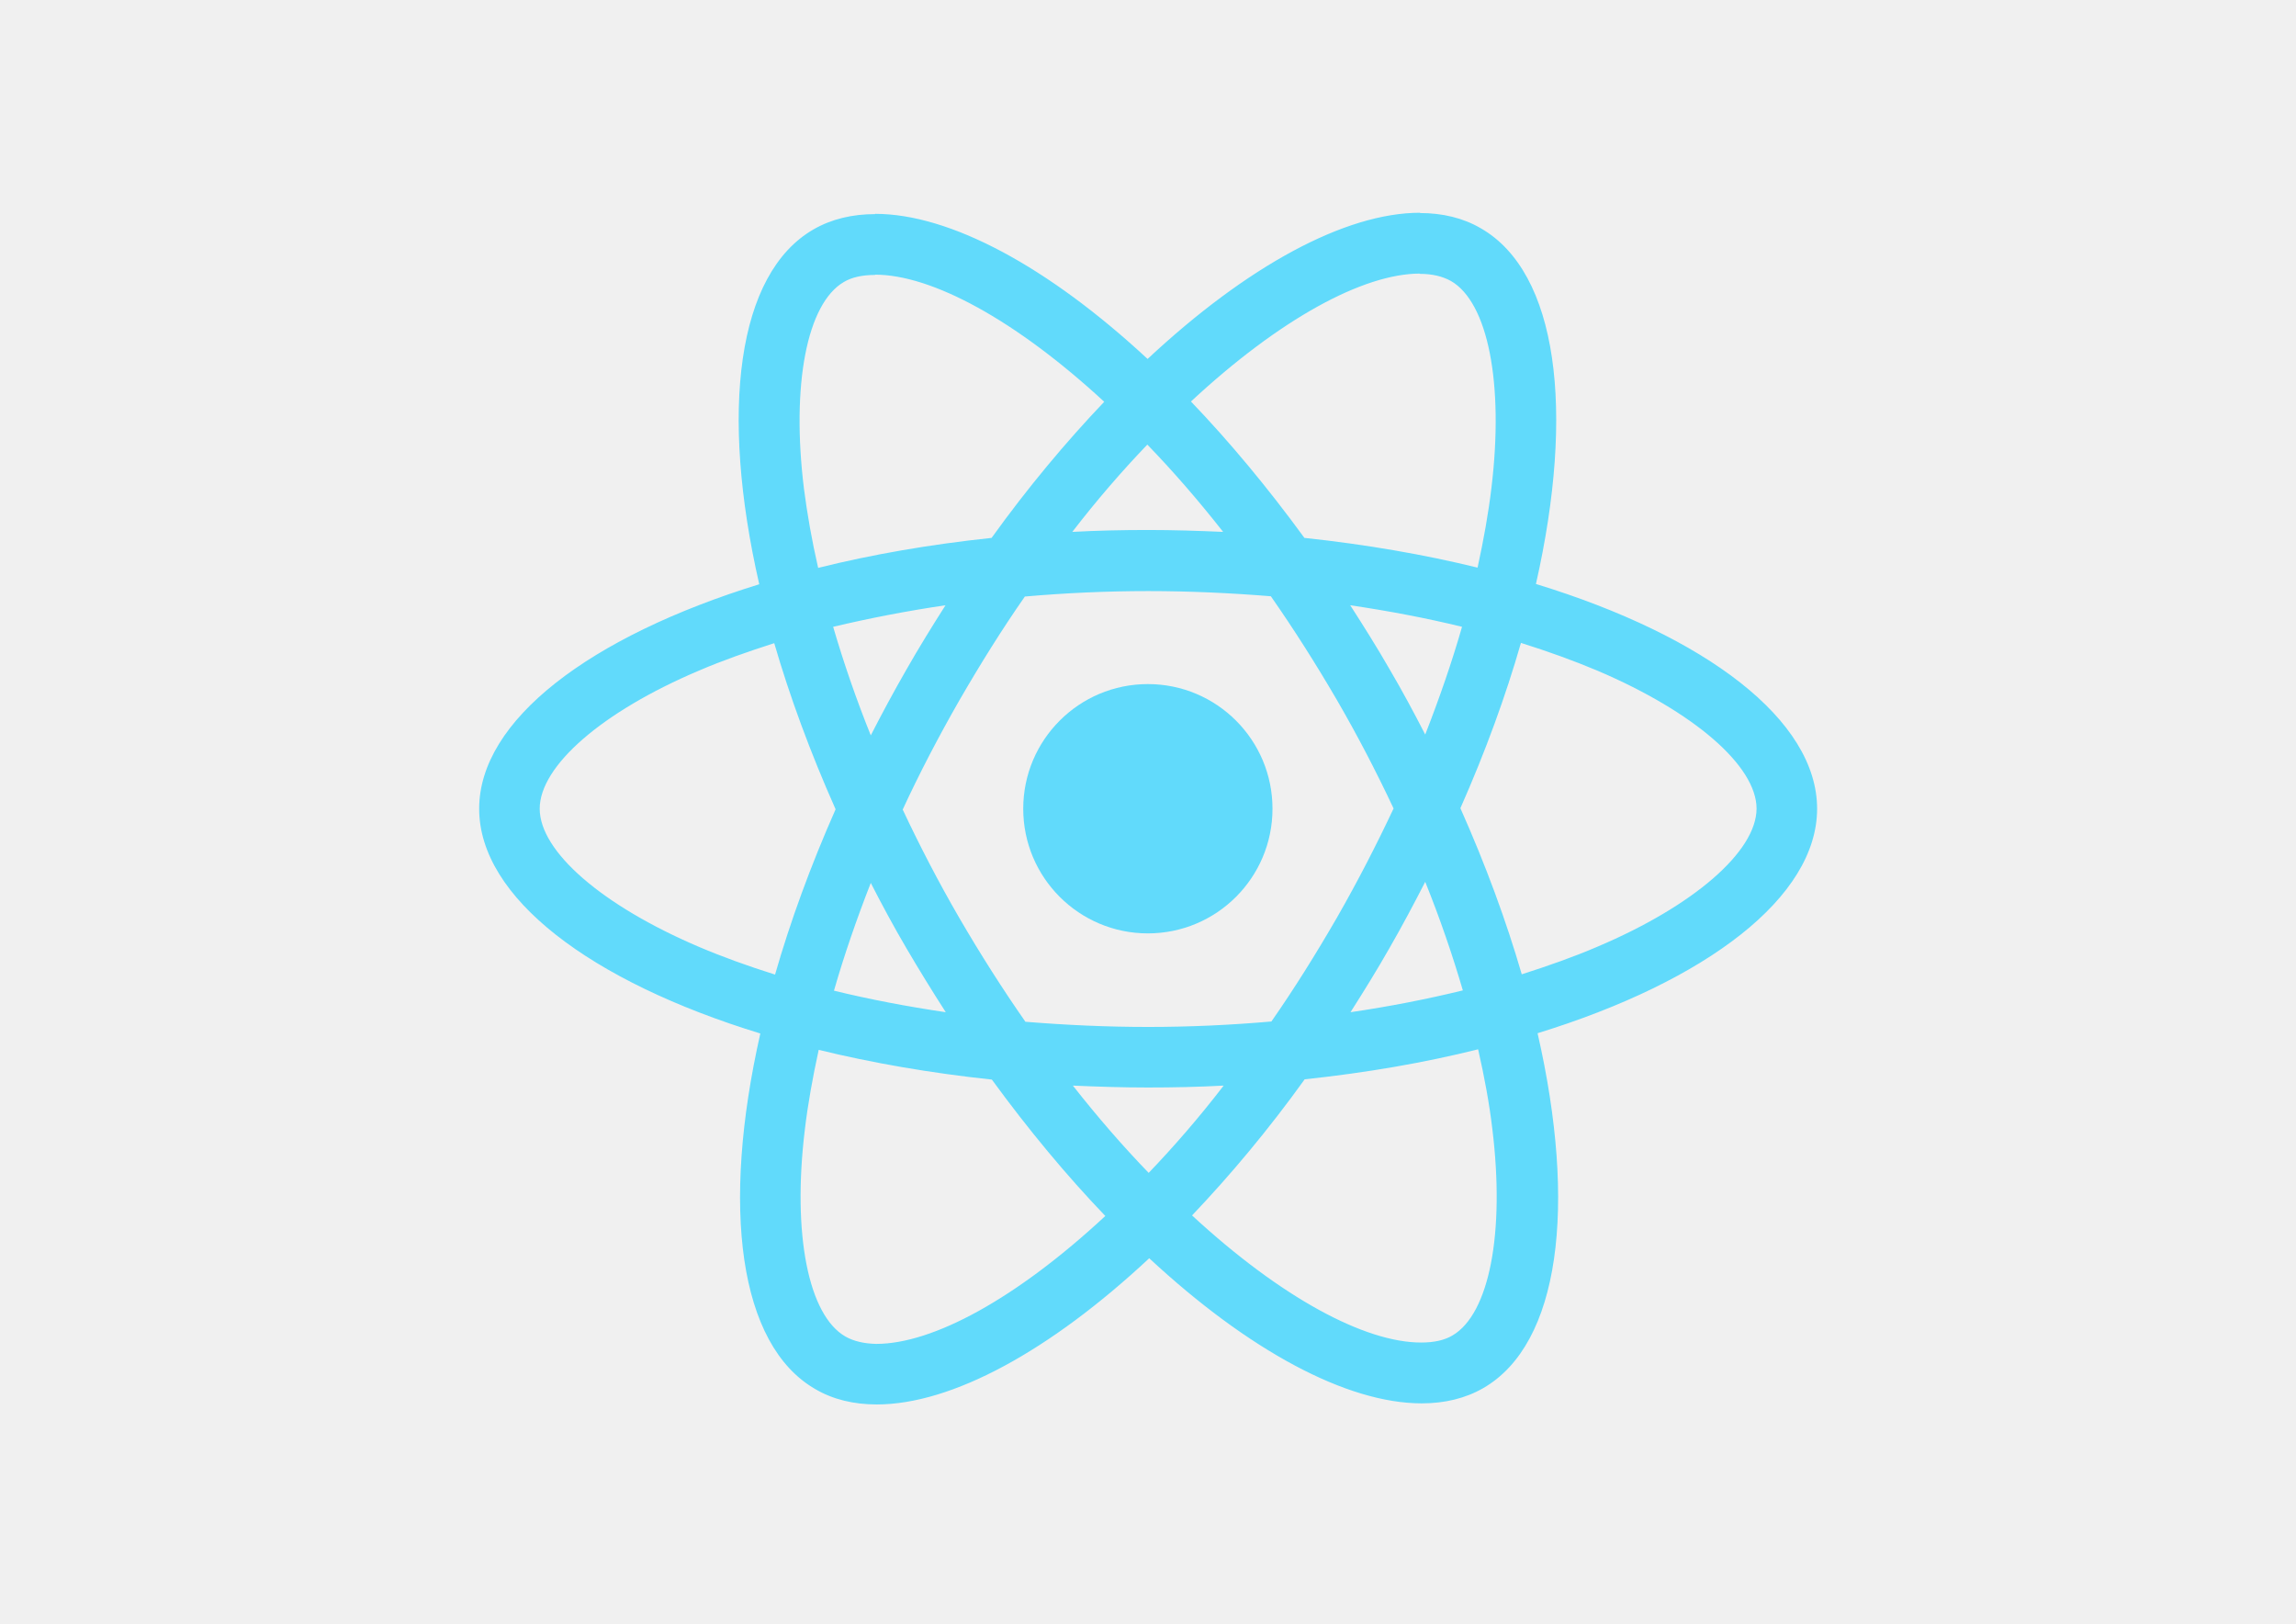
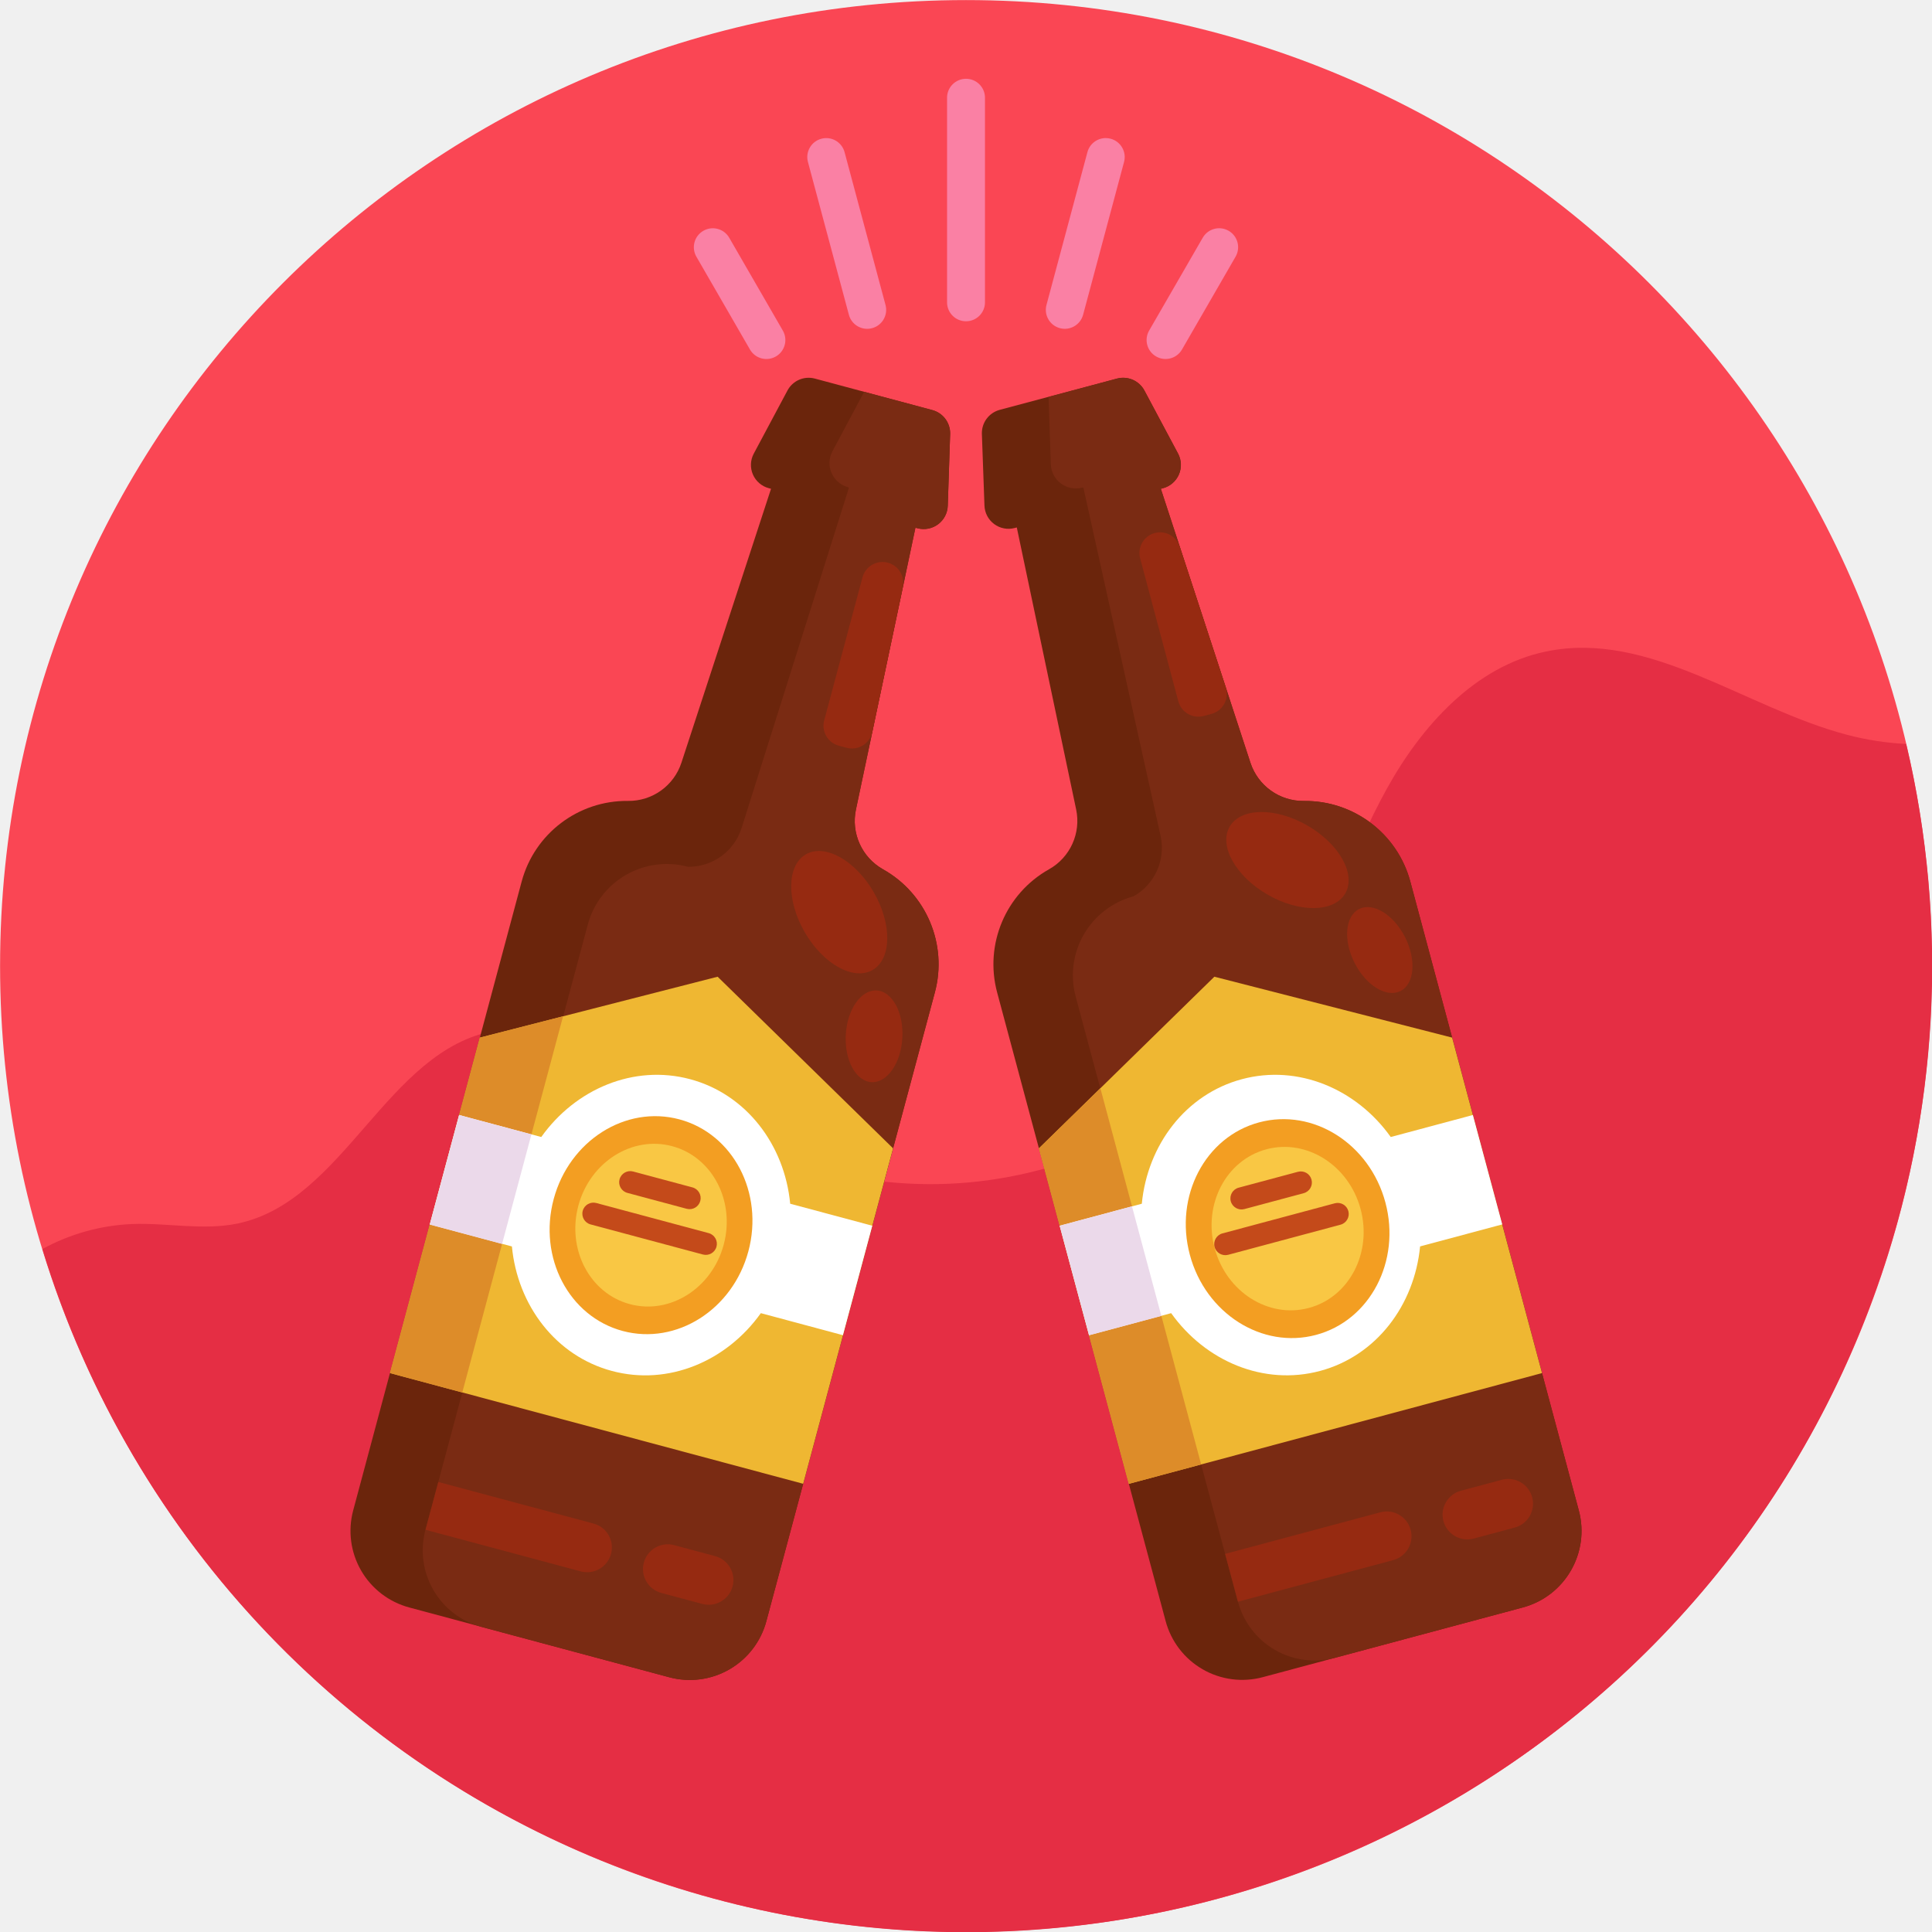
- <svg xmlns="http://www.w3.org/2000/svg" viewBox="0 0 841.9 595.3">
-   <g fill="#61DAFB">
-     <path d="M666.3 296.5c0-32.5-40.7-63.3-103.1-82.4 14.4-63.6 8-114.2-20.2-130.4-6.5-3.8-14.1-5.6-22.4-5.6v22.3c4.6 0 8.3.9 11.4 2.6 13.6 7.8 19.5 37.5 14.9 75.7-1.1 9.4-2.9 19.3-5.1 29.4-19.6-4.8-41-8.5-63.5-10.9-13.5-18.5-27.5-35.3-41.6-50 32.6-30.3 63.2-46.9 84-46.9V78c-27.5 0-63.5 19.6-99.9 53.6-36.4-33.8-72.4-53.2-99.9-53.2v22.3c20.7 0 51.4 16.5 84 46.6-14 14.7-28 31.4-41.3 49.9-22.6 2.4-44 6.1-63.6 11-2.3-10-4-19.7-5.2-29-4.7-38.2 1.1-67.9 14.6-75.8 3-1.8 6.9-2.6 11.5-2.6V78.5c-8.4 0-16 1.8-22.6 5.6-28.1 16.2-34.4 66.7-19.9 130.1-62.2 19.2-102.7 49.9-102.7 82.3 0 32.5 40.7 63.3 103.1 82.4-14.4 63.6-8 114.2 20.2 130.4 6.5 3.8 14.1 5.6 22.5 5.6 27.5 0 63.5-19.6 99.9-53.6 36.4 33.8 72.4 53.2 99.9 53.2 8.4 0 16-1.8 22.6-5.6 28.1-16.2 34.4-66.7 19.9-130.1 62-19.1 102.5-49.9 102.5-82.3zm-130.2-66.7c-3.7 12.9-8.3 26.2-13.5 39.5-4.1-8-8.4-16-13.1-24-4.6-8-9.5-15.8-14.4-23.4 14.2 2.1 27.9 4.7 41 7.9zm-45.8 106.5c-7.8 13.5-15.8 26.3-24.1 38.2-14.9 1.3-30 2-45.2 2-15.1 0-30.2-.7-45-1.9-8.3-11.9-16.4-24.6-24.2-38-7.6-13.1-14.5-26.4-20.8-39.8 6.2-13.4 13.2-26.8 20.7-39.9 7.8-13.5 15.8-26.3 24.1-38.2 14.9-1.3 30-2 45.2-2 15.1 0 30.2.7 45 1.9 8.3 11.9 16.4 24.6 24.2 38 7.6 13.1 14.5 26.4 20.8 39.8-6.3 13.4-13.2 26.8-20.7 39.9zm32.3-13c5.4 13.4 10 26.8 13.8 39.8-13.1 3.2-26.9 5.9-41.2 8 4.9-7.7 9.8-15.6 14.4-23.7 4.6-8 8.9-16.1 13-24.1zM421.2 430c-9.3-9.6-18.6-20.3-27.8-32 9 .4 18.2.7 27.5.7 9.4 0 18.7-.2 27.8-.7-9 11.7-18.3 22.4-27.5 32zm-74.4-58.9c-14.2-2.1-27.9-4.7-41-7.9 3.7-12.9 8.3-26.2 13.5-39.5 4.1 8 8.4 16 13.1 24 4.7 8 9.5 15.8 14.4 23.4zM420.7 163c9.3 9.6 18.6 20.3 27.8 32-9-.4-18.2-.7-27.5-.7-9.4 0-18.7.2-27.8.7 9-11.7 18.3-22.4 27.5-32zm-74 58.9c-4.9 7.7-9.8 15.6-14.4 23.7-4.6 8-8.9 16-13 24-5.4-13.4-10-26.8-13.8-39.8 13.1-3.1 26.9-5.8 41.2-7.9zm-90.5 125.2c-35.4-15.1-58.3-34.9-58.3-50.6 0-15.7 22.9-35.6 58.3-50.6 8.6-3.7 18-7 27.7-10.1 5.7 19.6 13.2 40 22.5 60.9-9.2 20.8-16.6 41.1-22.2 60.6-9.9-3.1-19.3-6.5-28-10.2zM310 490c-13.6-7.8-19.5-37.5-14.9-75.7 1.1-9.4 2.9-19.3 5.1-29.4 19.6 4.8 41 8.5 63.5 10.9 13.5 18.5 27.5 35.3 41.6 50-32.6 30.3-63.2 46.9-84 46.9-4.5-.1-8.3-1-11.3-2.7zm237.2-76.2c4.7 38.2-1.1 67.9-14.6 75.8-3 1.8-6.9 2.6-11.5 2.6-20.7 0-51.4-16.5-84-46.6 14-14.7 28-31.4 41.3-49.9 22.6-2.4 44-6.1 63.6-11 2.3 10.1 4.1 19.8 5.2 29.1zm38.5-66.7c-8.6 3.7-18 7-27.7 10.1-5.7-19.6-13.2-40-22.5-60.9 9.2-20.8 16.6-41.1 22.2-60.6 9.9 3.1 19.3 6.5 28.1 10.2 35.4 15.1 58.3 34.9 58.3 50.6-.1 15.7-23 35.6-58.4 50.6zM320.8 78.4z" />
-     <circle cx="420.9" cy="296.5" r="45.7" />
-     <path d="M520.5 78.1z" />
-   </g>
+ <svg xmlns="http://www.w3.org/2000/svg" id="Icons" viewBox="0 0 512 512">
+   <defs>
+     <style>.cls-1{fill:#fa4654;}.cls-2{fill:#e52e44;}.cls-3{fill:#6b250c;}.cls-4{fill:#7a2b13;}.cls-5{fill:#962a11;}.cls-6{fill:#efb732;}.cls-7{fill:#dd8c29;}.cls-8{fill:#fff;}.cls-9{fill:#ebd9ea;}.cls-10{fill:#f39e22;}.cls-11{fill:#f9c744;}.cls-12{fill:#c44a1a;}.cls-13{fill:#fa80a4;}</style>
+   </defs>
+   <circle class="cls-1" cx="256" cy="256" r="255.98" />
+   <path class="cls-2" d="M11.24,331A255.6,255.6,0,0,0,170.15,497.16c133.19,47.41,279.6-22.12,327-155.31a254.7,254.7,0,0,0,8-144.69,76.79,76.79,0,0,1-15.63-2.42c-27.1-7.13-52.4-27.8-79.84-22.08-18.82,3.92-33,19.74-42.27,36.57S352.27,244.71,342.06,261a112.53,112.53,0,0,1-153.75,36.47C170.12,286.44,152,269.44,131,273.19c-28.5,5.11-39.74,45.21-68.09,51.07-9.15,1.88-18.6-.24-27.92.12A54.35,54.35,0,0,0,11.24,331Z" />
+   <path class="cls-3" d="M247.75,263,203.1,429.61a21,21,0,0,1-25.75,14.88L108.47,426A21,21,0,0,1,93.6,400.27l44.64-166.63a28.86,28.86,0,0,1,28.19-21.39,14.69,14.69,0,0,0,14.16-10.14l23.74-72.58-.57-.15a6.37,6.37,0,0,1-4-9.17l8.92-16.71a6.36,6.36,0,0,1,7.27-3.17l31.09,8.33A6.38,6.38,0,0,1,251.8,115L251.17,134a6.39,6.39,0,0,1-8,6l-.57-.15L226.84,214.5A14.69,14.69,0,0,0,234,230.37,28.85,28.85,0,0,1,247.75,263Z" />
+   <path class="cls-4" d="M247.75,263,203.1,429.61a21,21,0,0,1-25.75,14.88l-49.73-13.33a21,21,0,0,1-14.86-25.76l43-160.33a21.67,21.67,0,0,1,26.57-15.36,14.72,14.72,0,0,0,14.16-10.14l28.44-90.16v0a.26.26,0,0,0-.19-.3,6.62,6.62,0,0,1-4.13-9.53l8.4-15.74,18.1,4.85A6.38,6.38,0,0,1,251.8,115L251.17,134a6.39,6.39,0,0,1-8,6l-.57-.15L226.84,214.5A14.69,14.69,0,0,0,234,230.37,28.85,28.85,0,0,1,247.75,263Z" />
+   <ellipse class="cls-5" cx="222.41" cy="241.74" rx="10.57" ry="17.69" transform="translate(-91.08 143.59) rotate(-30)" />
+   <ellipse class="cls-5" cx="231.66" cy="274.66" rx="12.17" ry="7.51" transform="translate(-55.6 490.5) rotate(-86.78)" />
+   <path class="cls-5" d="M113.62,398.87h42.59a6.56,6.56,0,0,1,6.56,6.56v0a6.56,6.56,0,0,1-6.56,6.56H113.62a0,0,0,0,1,0,0V398.87a0,0,0,0,1,0,0Z" transform="translate(109.64 -21.95) rotate(15)" />
+   <rect class="cls-5" x="170.21" y="410.71" width="24.35" height="13.12" rx="6.56" transform="translate(114.21 -32.99) rotate(15)" />
+   <path class="cls-5" d="M235.3,149.12h0a5.49,5.49,0,0,1,3.95,6.43L231.16,194a5.49,5.49,0,0,1-6.8,4.17l-2.06-.55a5.48,5.48,0,0,1-3.88-6.72L228.57,153A5.49,5.49,0,0,1,235.3,149.12Z" />
+   <polygon class="cls-6" points="236.67 304.32 212.85 393.22 103.35 363.88 127.17 274.98 149.22 269.33 190.18 258.84 236.67 304.32" />
+   <polygon class="cls-7" points="149.22 269.33 122.51 369.02 103.35 363.88 127.17 274.98 149.22 269.33" />
+   <path class="cls-8" d="M231.17,324.83,209.41,319c-1.49-15.57-11.59-29-26.51-33s-30.38,2.57-39.46,15.32l-21.77-5.83-7.78,29,21.77,5.83c1.49,15.58,11.58,29,26.51,33s30.38-2.57,39.46-15.32l21.76,5.84Z" />
+   <rect class="cls-9" x="117.44" y="297.54" width="19.84" height="30.06" transform="translate(85.24 -22.31) rotate(15)" />
+   <ellipse class="cls-10" cx="172.53" cy="324.68" rx="29.03" ry="26.71" transform="translate(-185.74 407.3) rotate(-75)" />
+   <ellipse class="cls-11" cx="172.53" cy="324.68" rx="21.67" ry="19.94" transform="translate(-185.74 407.3) rotate(-75)" />
+   <rect class="cls-12" x="163.81" y="312.47" width="22.15" height="5.87" rx="2.94" transform="translate(87.59 -34.52) rotate(15)" />
+   <rect class="cls-12" x="153.8" y="322.7" width="36.7" height="5.87" rx="2.94" transform="translate(90.15 -33.46) rotate(15)" />
+   <path class="cls-3" d="M373.76,233.65,418.4,400.27A21,21,0,0,1,403.54,426l-68.87,18.46a21,21,0,0,1-25.77-14.88L264.25,263A28.87,28.87,0,0,1,278,230.37a14.7,14.7,0,0,0,7.19-15.86l-15.73-74.73-.57.15a6.38,6.38,0,0,1-8-6L260.21,115a6.38,6.38,0,0,1,4.71-6.38L296,100.33a6.39,6.39,0,0,1,7.29,3.16l8.92,16.72a6.39,6.39,0,0,1-4,9.17l-.57.15,23.74,72.58a14.71,14.71,0,0,0,14.16,10.15A28.85,28.85,0,0,1,373.76,233.65Z" />
+   <path class="cls-4" d="M373.76,233.65,418.4,400.27A21,21,0,0,1,403.54,426l-49.73,13.33a21,21,0,0,1-25.74-14.88l-43-160.34a21.67,21.67,0,0,1,15.34-26.58,14.74,14.74,0,0,0,7.19-15.86l-20.46-92.3v0a.25.25,0,0,0-.31-.16,6.63,6.63,0,0,1-8.35-6.19l-.6-17.83,18.1-4.85a6.39,6.39,0,0,1,7.29,3.16l8.92,16.72a6.39,6.39,0,0,1-4,9.17l-.57.15,23.74,72.58a14.71,14.71,0,0,0,14.16,10.15A28.85,28.85,0,0,1,373.76,233.65Z" />
+   <ellipse class="cls-5" cx="341.19" cy="227.92" rx="10.57" ry="17.69" transform="translate(-26.79 409.44) rotate(-60)" />
+   <ellipse class="cls-5" cx="365.66" cy="251.8" rx="7.51" ry="12.17" transform="translate(-74.23 191.73) rotate(-26.78)" />
+   <path class="cls-5" d="M325.53,405.22h42.59a6.56,6.56,0,0,1,6.56,6.56v0a6.56,6.56,0,0,1-6.56,6.56H325.53a0,0,0,0,1,0,0V405.22a0,0,0,0,1,0,0Z" transform="translate(-94.65 104.64) rotate(-15)" />
+   <rect class="cls-5" x="382.11" y="393.38" width="24.35" height="13.12" rx="6.56" transform="translate(-90.08 115.68) rotate(-15)" />
+   <path class="cls-5" d="M306,141.26h0a5.48,5.48,0,0,1,6.64,3.6l12.21,37.33a5.48,5.48,0,0,1-3.8,7l-2.06.55a5.48,5.48,0,0,1-6.72-3.88L302.16,148A5.48,5.48,0,0,1,306,141.26Z" />
+   <polygon class="cls-6" points="384.83 274.98 408.65 363.88 299.15 393.23 275.33 304.32 291.61 288.4 321.82 258.84 384.83 274.98" />
+   <polygon class="cls-7" points="291.61 288.4 318.32 388.09 299.15 393.23 275.33 304.32 291.61 288.4" />
+   <path class="cls-8" d="M390.33,295.49l-21.77,5.83C359.48,288.57,344,282,329.1,286s-25,17.42-26.51,33l-21.76,5.83,7.78,29L310.37,348c9.08,12.74,24.53,19.31,39.46,15.31s25-17.41,26.51-33l21.77-5.83Z" />
+   <rect class="cls-9" x="284.38" y="321.75" width="19.84" height="30.06" transform="translate(-77.14 87.65) rotate(-15)" />
+   <ellipse class="cls-10" cx="339.47" cy="324.68" rx="26.71" ry="29.03" transform="matrix(0.97, -0.26, 0.26, 0.97, -72.47, 98.92)" />
+   <ellipse class="cls-11" cx="339.47" cy="324.68" rx="19.94" ry="21.67" transform="matrix(0.97, -0.26, 0.26, 0.97, -72.47, 98.92)" />
+   <rect class="cls-12" x="325.79" y="312.54" width="22.15" height="5.87" rx="2.94" transform="translate(-70.17 97.94) rotate(-15)" />
+   <rect class="cls-12" x="321.26" y="322.77" width="36.7" height="5.87" rx="2.94" transform="translate(-72.73 99) rotate(-15)" />
+   <rect class="cls-13" x="250.98" y="20.88" width="10.05" height="64.26" rx="5.02" />
+   <rect class="cls-13" x="219.37" y="35.88" width="10.05" height="51.97" rx="5.02" transform="translate(-8.37 60.19) rotate(-15)" />
+   <rect class="cls-13" x="190.98" y="58.59" width="10.05" height="38.45" rx="5.02" transform="translate(-12.65 108.43) rotate(-30)" />
+   <rect class="cls-13" x="282.58" y="35.88" width="10.05" height="51.97" rx="5.02" transform="translate(549.4 196.06) rotate(-165)" />
+   <rect class="cls-13" x="310.97" y="58.59" width="10.05" height="38.45" rx="5.02" transform="translate(550.74 303.2) rotate(-150)" />
</svg>
